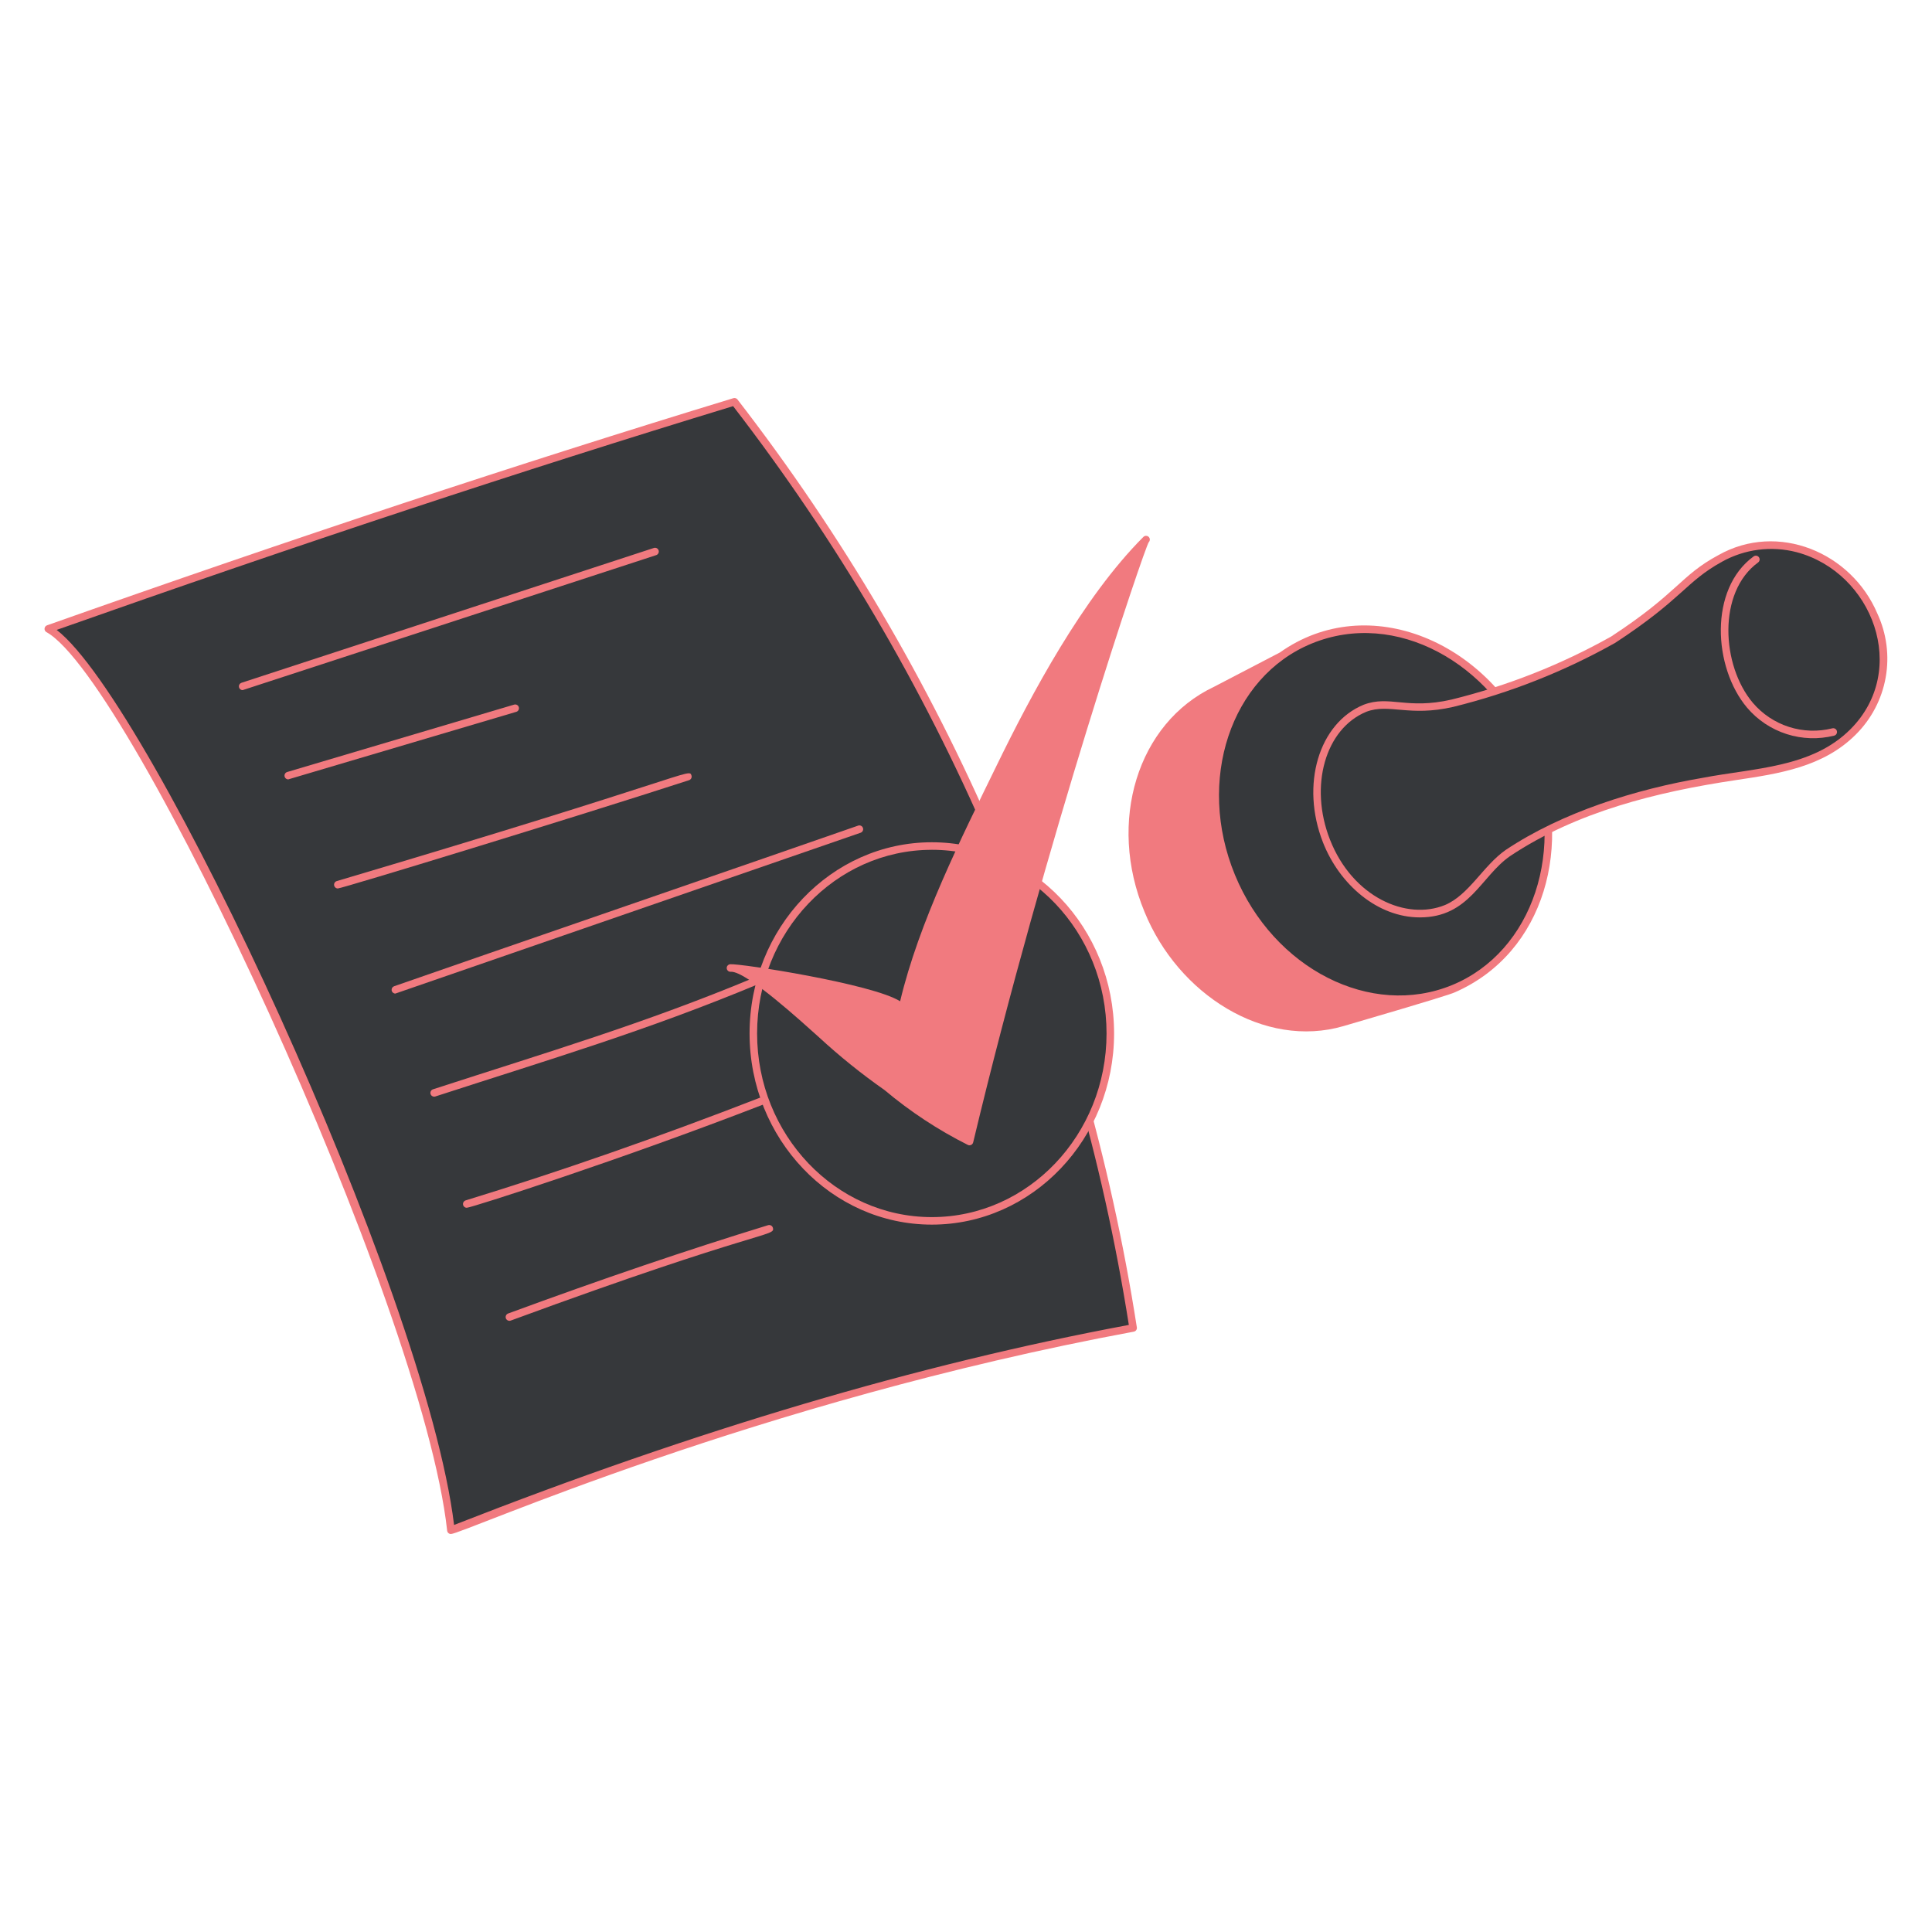
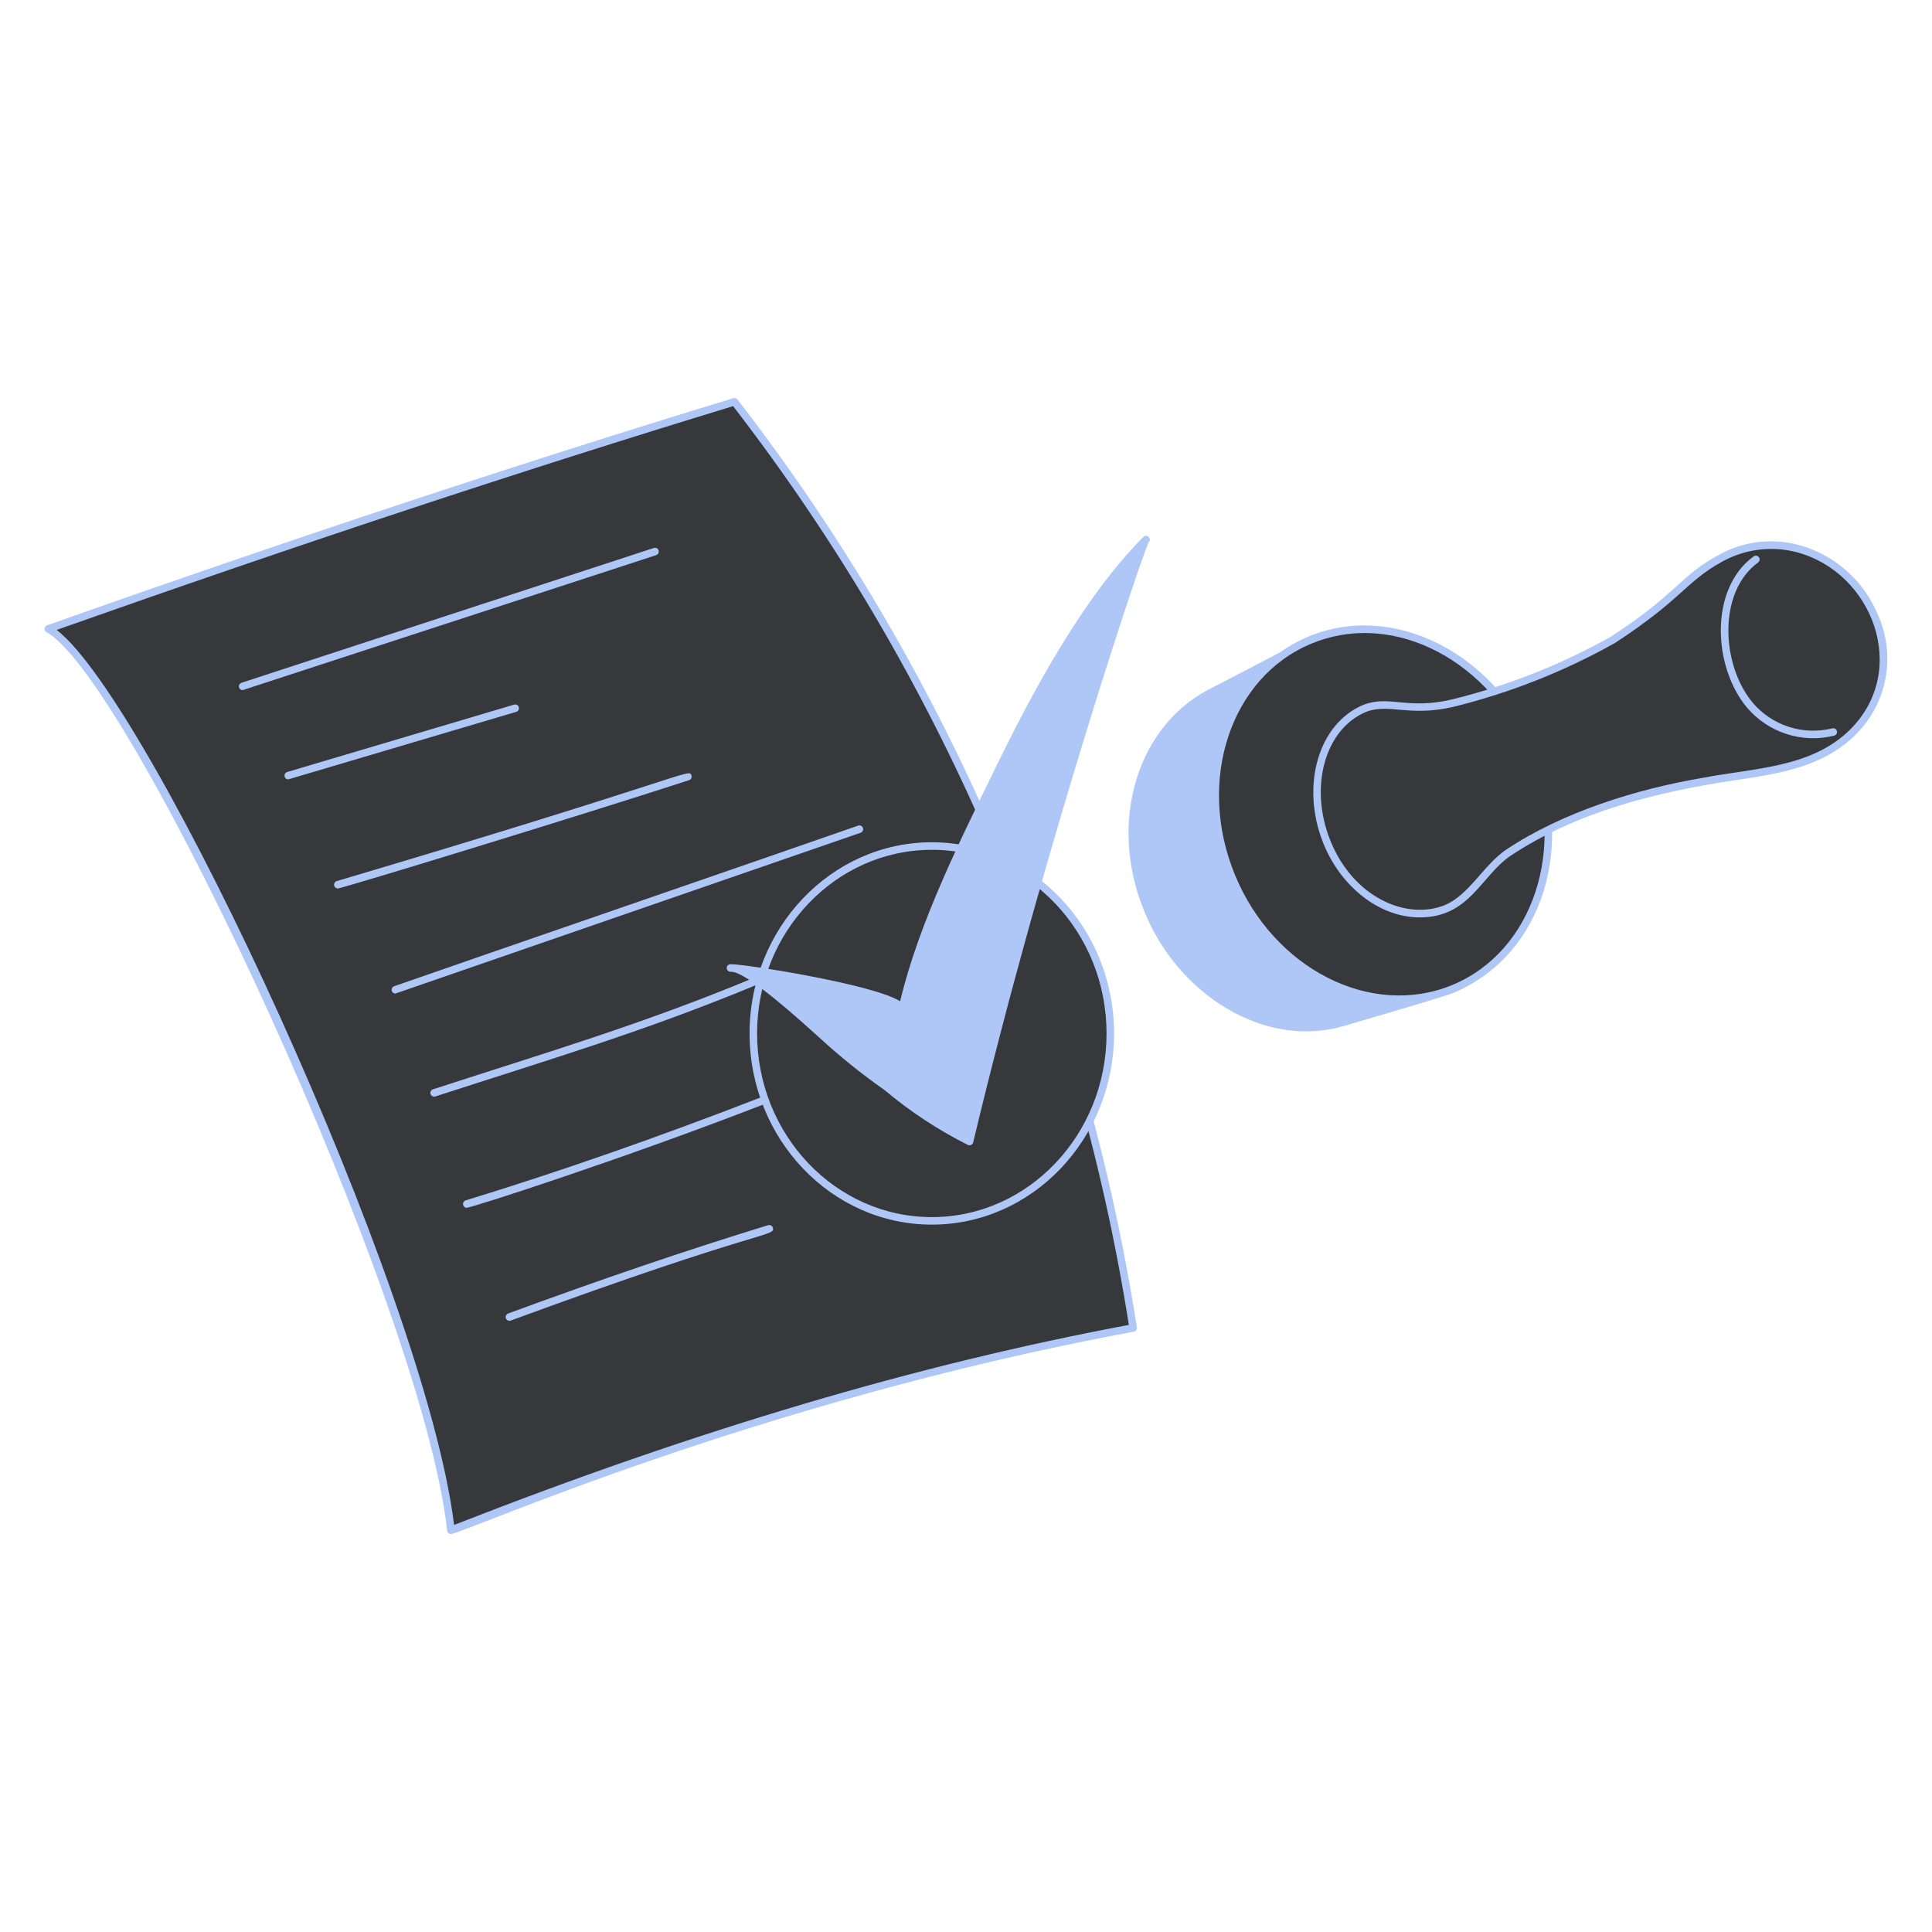
<svg xmlns="http://www.w3.org/2000/svg" width="174" height="174" viewBox="0 0 174 174" fill="none">
  <path d="M40.609 137.817C60.614 129.958 80.89 123.528 102.052 119.599C97.333 89.205 84.98 60.506 66.15 36.185C45.342 42.527 24.801 49.404 4.35 56.639C12.298 61.013 38.376 117.451 40.609 137.817Z" fill="#36383B" />
-   <path d="M40.609 138.157C40.525 138.157 40.445 138.126 40.382 138.07C40.32 138.014 40.281 137.937 40.272 137.854C38.029 117.398 11.816 61.135 4.186 56.934C4.129 56.902 4.082 56.854 4.051 56.797C4.021 56.739 4.007 56.674 4.012 56.609C4.018 56.544 4.042 56.481 4.081 56.429C4.121 56.378 4.175 56.339 4.237 56.317C26.482 48.448 46.702 41.761 66.051 35.86C66.117 35.84 66.187 35.841 66.253 35.862C66.319 35.883 66.376 35.923 66.418 35.977C85.27 60.35 97.644 89.1 102.387 119.546C102.401 119.633 102.38 119.722 102.329 119.794C102.278 119.866 102.201 119.916 102.114 119.931C67.983 126.268 41.651 138.157 40.609 138.157ZM5.102 56.731C13.613 63.264 38.32 116.268 40.895 137.34C62.751 128.777 82.636 122.882 101.666 119.325C96.915 89.189 84.659 60.734 66.025 36.578C46.938 42.398 27 48.993 5.102 56.731Z" fill="#f17a7f" />
-   <path d="M21.855 62.154C21.774 62.154 21.696 62.125 21.635 62.073C21.574 62.021 21.533 61.948 21.521 61.869C21.508 61.789 21.524 61.708 21.566 61.639C21.607 61.571 21.672 61.519 21.748 61.493L58.899 49.347C58.984 49.323 59.074 49.332 59.152 49.373C59.23 49.415 59.288 49.484 59.316 49.568C59.343 49.651 59.337 49.742 59.298 49.822C59.26 49.901 59.192 49.962 59.11 49.992L21.855 62.154Z" fill="#f17a7f" />
-   <path d="M25.962 70.193C25.881 70.193 25.802 70.164 25.74 70.11C25.678 70.057 25.638 69.983 25.626 69.902C25.615 69.822 25.632 69.739 25.676 69.671C25.72 69.602 25.788 69.551 25.866 69.528L46.317 63.456C46.402 63.434 46.492 63.447 46.568 63.49C46.644 63.533 46.7 63.604 46.725 63.688C46.75 63.772 46.741 63.862 46.701 63.94C46.661 64.018 46.593 64.077 46.51 64.105L25.962 70.193Z" fill="#f17a7f" />
-   <path d="M30.427 80.017C30.346 80.017 30.267 79.988 30.205 79.934C30.143 79.881 30.103 79.807 30.091 79.726C30.079 79.646 30.097 79.563 30.141 79.495C30.185 79.426 30.253 79.375 30.331 79.352C62.286 69.874 62.051 69.147 62.275 69.838C62.303 69.923 62.296 70.016 62.255 70.096C62.214 70.177 62.143 70.237 62.058 70.265C51.699 73.63 30.793 80.017 30.427 80.017Z" fill="#f17a7f" />
-   <path d="M35.607 89.483C35.528 89.483 35.45 89.454 35.389 89.403C35.328 89.351 35.287 89.28 35.273 89.201C35.26 89.122 35.275 89.041 35.315 88.972C35.356 88.903 35.42 88.85 35.495 88.823C42.641 86.322 70.148 76.856 77.291 74.355C77.375 74.327 77.468 74.333 77.548 74.373C77.628 74.412 77.689 74.481 77.718 74.565C77.748 74.649 77.743 74.741 77.705 74.822C77.667 74.903 77.599 74.965 77.515 74.996L35.607 89.483Z" fill="#f17a7f" />
-   <path d="M38.986 98.109C49.513 94.688 57.879 92.23 67.985 88.027C68.026 88.009 68.07 88 68.115 88C68.159 88 68.203 88.009 68.245 88.026C68.327 88.061 68.393 88.127 68.429 88.209C68.446 88.251 68.455 88.295 68.455 88.339C68.456 88.384 68.447 88.428 68.43 88.469C68.413 88.51 68.388 88.548 68.356 88.579C68.325 88.611 68.287 88.636 68.246 88.653C58.125 92.863 49.767 95.321 39.196 98.754C39.111 98.778 39.021 98.769 38.943 98.727C38.865 98.686 38.807 98.616 38.779 98.533C38.752 98.449 38.758 98.358 38.797 98.279C38.835 98.2 38.903 98.139 38.986 98.109Z" fill="#f17a7f" />
-   <path d="M42.038 108.774C41.956 108.774 41.878 108.745 41.816 108.692C41.755 108.639 41.714 108.565 41.702 108.485C41.69 108.404 41.707 108.322 41.751 108.254C41.794 108.185 41.861 108.134 41.938 108.11C50.52 105.476 59.218 102.44 68.528 98.83C68.612 98.801 68.703 98.805 68.784 98.841C68.864 98.878 68.927 98.944 68.96 99.027C68.992 99.109 68.99 99.201 68.955 99.282C68.921 99.364 68.855 99.428 68.774 99.463C55.887 104.46 42.449 108.774 42.038 108.774Z" fill="#f17a7f" />
-   <path d="M45.762 118.297C54.251 115.174 61.911 112.572 69.179 110.342C69.265 110.317 69.357 110.326 69.437 110.368C69.516 110.41 69.576 110.481 69.603 110.567C69.857 111.397 68.754 110.567 45.997 118.934C45.955 118.949 45.911 118.956 45.866 118.954C45.822 118.953 45.778 118.942 45.737 118.923C45.697 118.905 45.66 118.878 45.63 118.846C45.6 118.813 45.576 118.774 45.561 118.733C45.546 118.691 45.538 118.646 45.54 118.602C45.542 118.557 45.553 118.514 45.571 118.473C45.59 118.433 45.616 118.396 45.649 118.366C45.682 118.336 45.72 118.312 45.762 118.297Z" fill="#f17a7f" />
+   <path d="M40.609 138.157C40.525 138.157 40.445 138.126 40.382 138.07C40.32 138.014 40.281 137.937 40.272 137.854C38.029 117.398 11.816 61.135 4.186 56.934C4.129 56.902 4.082 56.854 4.051 56.797C4.021 56.739 4.007 56.674 4.012 56.609C4.018 56.544 4.042 56.481 4.081 56.429C4.121 56.378 4.175 56.339 4.237 56.317C26.482 48.448 46.702 41.761 66.051 35.86C66.117 35.84 66.187 35.841 66.253 35.862C66.319 35.883 66.376 35.923 66.418 35.977C85.27 60.35 97.644 89.1 102.387 119.546C102.401 119.633 102.38 119.722 102.329 119.794C102.278 119.866 102.201 119.916 102.114 119.931C67.983 126.268 41.651 138.157 40.609 138.157ZM5.102 56.731C13.613 63.264 38.32 116.268 40.895 137.34C62.751 128.777 82.636 122.882 101.666 119.325C96.915 89.189 84.659 60.734 66.025 36.578C46.938 42.398 27 48.993 5.102 56.731Z" fill="#AEC7F6" />
+   <path d="M21.855 62.154C21.774 62.154 21.696 62.125 21.635 62.073C21.574 62.021 21.533 61.948 21.521 61.869C21.508 61.789 21.524 61.708 21.566 61.639C21.607 61.571 21.672 61.519 21.748 61.493L58.899 49.347C58.984 49.323 59.074 49.332 59.152 49.373C59.23 49.415 59.288 49.484 59.316 49.568C59.343 49.651 59.337 49.742 59.298 49.822C59.26 49.901 59.192 49.962 59.11 49.992L21.855 62.154Z" fill="#AEC7F6" />
+   <path d="M25.962 70.193C25.881 70.193 25.802 70.164 25.74 70.11C25.678 70.057 25.638 69.983 25.626 69.902C25.615 69.822 25.632 69.739 25.676 69.671C25.72 69.602 25.788 69.551 25.866 69.528L46.317 63.456C46.402 63.434 46.492 63.447 46.568 63.49C46.644 63.533 46.7 63.604 46.725 63.688C46.75 63.772 46.741 63.862 46.701 63.94C46.661 64.018 46.593 64.077 46.51 64.105L25.962 70.193Z" fill="#AEC7F6" />
+   <path d="M30.427 80.017C30.346 80.017 30.267 79.988 30.205 79.934C30.143 79.881 30.103 79.807 30.091 79.726C30.079 79.646 30.097 79.563 30.141 79.495C30.185 79.426 30.253 79.375 30.331 79.352C62.286 69.874 62.051 69.147 62.275 69.838C62.303 69.923 62.296 70.016 62.255 70.096C62.214 70.177 62.143 70.237 62.058 70.265C51.699 73.63 30.793 80.017 30.427 80.017Z" fill="#AEC7F6" />
+   <path d="M35.607 89.483C35.528 89.483 35.45 89.454 35.389 89.403C35.328 89.351 35.287 89.28 35.273 89.201C35.26 89.122 35.275 89.041 35.315 88.972C35.356 88.903 35.42 88.85 35.495 88.823C42.641 86.322 70.148 76.856 77.291 74.355C77.375 74.327 77.468 74.333 77.548 74.373C77.628 74.412 77.689 74.481 77.718 74.565C77.748 74.649 77.743 74.741 77.705 74.822C77.667 74.903 77.599 74.965 77.515 74.996L35.607 89.483Z" fill="#AEC7F6" />
+   <path d="M38.986 98.109C49.513 94.688 57.879 92.23 67.985 88.027C68.026 88.009 68.07 88 68.115 88C68.159 88 68.203 88.009 68.245 88.026C68.327 88.061 68.393 88.127 68.429 88.209C68.446 88.251 68.455 88.295 68.455 88.339C68.456 88.384 68.447 88.428 68.43 88.469C68.413 88.51 68.388 88.548 68.356 88.579C68.325 88.611 68.287 88.636 68.246 88.653C58.125 92.863 49.767 95.321 39.196 98.754C39.111 98.778 39.021 98.769 38.943 98.727C38.865 98.686 38.807 98.616 38.779 98.533C38.752 98.449 38.758 98.358 38.797 98.279C38.835 98.2 38.903 98.139 38.986 98.109Z" fill="#AEC7F6" />
+   <path d="M42.038 108.774C41.956 108.774 41.878 108.745 41.816 108.692C41.755 108.639 41.714 108.565 41.702 108.485C41.69 108.404 41.707 108.322 41.751 108.254C41.794 108.185 41.861 108.134 41.938 108.11C50.52 105.476 59.218 102.44 68.528 98.83C68.612 98.801 68.703 98.805 68.784 98.841C68.864 98.878 68.927 98.944 68.96 99.027C68.992 99.109 68.99 99.201 68.955 99.282C68.921 99.364 68.855 99.428 68.774 99.463C55.887 104.46 42.449 108.774 42.038 108.774Z" fill="#AEC7F6" />
+   <path d="M45.762 118.297C54.251 115.174 61.911 112.572 69.179 110.342C69.265 110.317 69.357 110.326 69.437 110.368C69.516 110.41 69.576 110.481 69.603 110.567C69.857 111.397 68.754 110.567 45.997 118.934C45.955 118.949 45.911 118.956 45.866 118.954C45.822 118.953 45.778 118.942 45.737 118.923C45.697 118.905 45.66 118.878 45.63 118.846C45.6 118.813 45.576 118.774 45.561 118.733C45.546 118.691 45.538 118.646 45.54 118.602C45.542 118.557 45.553 118.514 45.571 118.473C45.59 118.433 45.616 118.396 45.649 118.366C45.682 118.336 45.72 118.312 45.762 118.297Z" fill="#AEC7F6" />
  <path d="M83.923 109.953C92.801 109.953 99.998 102.396 99.998 93.074C99.998 83.752 92.801 76.195 83.923 76.195C75.044 76.195 67.848 83.752 67.848 93.074C67.848 102.396 75.044 109.953 83.923 109.953Z" fill="#36383B" />
-   <path d="M83.923 110.292C74.875 110.292 67.508 102.568 67.508 93.074C67.508 83.579 74.871 75.856 83.923 75.856C92.974 75.856 100.337 83.579 100.337 93.074C100.337 102.568 92.973 110.292 83.923 110.292ZM83.923 76.536C75.245 76.536 68.186 83.956 68.186 93.075C68.186 102.195 75.245 109.616 83.923 109.616C92.6 109.616 99.658 102.196 99.658 93.075C99.658 83.955 92.599 76.534 83.923 76.534V76.536Z" fill="#f17a7f" />
-   <path d="M102.972 48.359C97.517 53.824 92.88 62.541 89.78 68.902C86.544 75.534 82.761 83.058 81.067 90.178C78.61 88.612 66.684 86.76 65.762 86.842C65.673 86.849 65.589 86.892 65.531 86.96C65.472 87.028 65.444 87.117 65.451 87.207C65.457 87.297 65.5 87.38 65.568 87.439C65.637 87.497 65.726 87.526 65.816 87.519C67.216 87.432 72.4 92.205 73.758 93.416C75.617 95.131 77.59 96.719 79.662 98.171C81.966 100.109 84.489 101.77 87.18 103.12C87.225 103.14 87.275 103.149 87.325 103.148C87.399 103.146 87.472 103.12 87.53 103.073C87.588 103.026 87.629 102.961 87.646 102.888C94.157 75.65 103.132 49.184 103.461 48.83C103.508 48.782 103.539 48.721 103.552 48.655C103.564 48.589 103.556 48.52 103.529 48.459C103.502 48.397 103.457 48.345 103.401 48.309C103.344 48.273 103.278 48.254 103.211 48.256C103.166 48.257 103.122 48.266 103.081 48.284C103.04 48.302 103.003 48.327 102.972 48.359Z" fill="#f17a7f" />
+   <path d="M83.923 110.292C74.875 110.292 67.508 102.568 67.508 93.074C67.508 83.579 74.871 75.856 83.923 75.856C92.974 75.856 100.337 83.579 100.337 93.074C100.337 102.568 92.973 110.292 83.923 110.292ZM83.923 76.536C75.245 76.536 68.186 83.956 68.186 93.075C68.186 102.195 75.245 109.616 83.923 109.616C92.6 109.616 99.658 102.196 99.658 93.075C99.658 83.955 92.599 76.534 83.923 76.534V76.536Z" fill="#AEC7F6" />
+   <path d="M102.972 48.359C97.517 53.824 92.88 62.541 89.78 68.902C86.544 75.534 82.761 83.058 81.067 90.178C78.61 88.612 66.684 86.76 65.762 86.842C65.673 86.849 65.589 86.892 65.531 86.96C65.472 87.028 65.444 87.117 65.451 87.207C65.457 87.297 65.5 87.38 65.568 87.439C65.637 87.497 65.726 87.526 65.816 87.519C67.216 87.432 72.4 92.205 73.758 93.416C75.617 95.131 77.59 96.719 79.662 98.171C81.966 100.109 84.489 101.77 87.18 103.12C87.225 103.14 87.275 103.149 87.325 103.148C87.399 103.146 87.472 103.12 87.53 103.073C87.588 103.026 87.629 102.961 87.646 102.888C94.157 75.65 103.132 49.184 103.461 48.83C103.508 48.782 103.539 48.721 103.552 48.655C103.564 48.589 103.556 48.52 103.529 48.459C103.502 48.397 103.457 48.345 103.401 48.309C103.344 48.273 103.278 48.254 103.211 48.256C103.166 48.257 103.122 48.266 103.081 48.284C103.04 48.302 103.003 48.327 102.972 48.359Z" fill="#AEC7F6" />
  <path d="M130.904 89.033C138.385 85.956 141.56 76.436 137.994 67.771C134.43 59.104 125.476 54.573 117.995 57.65C110.514 60.727 107.339 70.248 110.904 78.913C114.469 87.58 123.424 92.111 130.904 89.033Z" fill="#36383B" />
-   <path d="M138.308 67.64C134.259 57.798 123.234 53.111 115.265 58.766L109.319 61.863C102.446 65.114 99.706 74.014 103.077 82.124C106.107 89.569 113.88 94.488 120.999 92.412C129.037 90.063 130.633 89.541 130.999 89.383C139.216 85.808 141.723 75.933 138.308 67.64ZM130.775 88.719C123.479 91.72 114.706 87.263 111.218 78.784C107.73 70.305 110.828 60.964 118.123 57.962C125.722 54.838 134.329 59.752 137.68 67.898C141.168 76.378 138.069 85.719 130.775 88.719Z" fill="#f17a7f" />
+   <path d="M138.308 67.64C134.259 57.798 123.234 53.111 115.265 58.766L109.319 61.863C102.446 65.114 99.706 74.014 103.077 82.124C106.107 89.569 113.88 94.488 120.999 92.412C129.037 90.063 130.633 89.541 130.999 89.383C139.216 85.808 141.723 75.933 138.308 67.64ZM130.775 88.719C123.479 91.72 114.706 87.263 111.218 78.784C107.73 70.305 110.828 60.964 118.123 57.962C125.722 54.838 134.329 59.752 137.68 67.898C141.168 76.378 138.069 85.719 130.775 88.719Z" fill="#AEC7F6" />
  <path d="M154.924 50.294C151.485 52.192 151.07 53.829 145.276 57.618C140.724 60.147 135.86 62.07 130.809 63.336C129.605 63.592 128.377 63.712 127.147 63.693C125.718 63.606 124.371 63.225 122.95 63.78C118.997 65.329 117.502 70.746 119.47 75.747C121.438 80.749 126.356 83.451 130.276 81.82C132.605 80.851 133.745 78.228 135.813 76.819C137.928 75.393 140.206 74.224 142.599 73.339C155.224 68.574 161.871 70.946 166.89 65.927C172.442 60.376 168.88 51.237 161.89 49.405C159.54 48.797 157.046 49.115 154.924 50.294Z" fill="#36383B" />
-   <path d="M127.873 82.623C124.079 82.623 120.648 79.683 119.151 75.872C117.116 70.692 118.763 65.127 122.821 63.467C125.159 62.589 126.694 63.937 130.732 63.003C135.759 61.768 140.595 59.858 145.108 57.324C151.165 53.362 151.309 51.856 154.758 49.998C160.124 46.967 166.742 49.752 169.077 55.253C169.914 57.051 170.177 59.064 169.828 61.017C169.479 62.97 168.536 64.767 167.127 66.164C164.208 69.083 160.222 69.676 156.366 70.253C149.232 71.315 141.997 73.105 135.997 77.105C133.36 78.936 132.336 82.622 127.873 82.623ZM123.068 64.098C119.36 65.616 117.882 70.787 119.782 75.623C121.815 80.797 126.667 82.931 130.144 81.506C132.308 80.591 133.583 77.955 135.616 76.541C140.719 73.139 147.301 71.087 153.346 70.054C157.982 69.163 163.177 69.16 166.648 65.683C171.983 60.349 168.657 51.544 161.801 49.729C159.535 49.143 157.13 49.452 155.085 50.592C151.779 52.419 151.567 53.91 145.462 57.901C140.885 60.47 135.982 62.408 130.885 63.663C126.917 64.58 125.115 63.331 123.068 64.098Z" fill="#f17a7f" />
-   <path d="M157.346 63.736C154.283 60.1 153.908 53.04 157.937 50.11C158.01 50.057 158.101 50.035 158.19 50.049C158.279 50.063 158.358 50.112 158.411 50.185C158.464 50.258 158.486 50.348 158.472 50.437C158.458 50.526 158.409 50.606 158.336 50.659C154.671 53.325 155.03 59.937 157.861 63.294C158.721 64.306 159.847 65.058 161.111 65.465C162.376 65.871 163.729 65.917 165.018 65.596C165.105 65.573 165.198 65.585 165.276 65.63C165.354 65.676 165.41 65.75 165.433 65.837C165.457 65.924 165.444 66.017 165.399 66.095C165.354 66.173 165.279 66.23 165.192 66.253C163.78 66.606 162.296 66.558 160.91 66.113C159.524 65.668 158.289 64.845 157.346 63.736Z" fill="#f17a7f" />
+   <path d="M127.873 82.623C124.079 82.623 120.648 79.683 119.151 75.872C117.116 70.692 118.763 65.127 122.821 63.467C125.159 62.589 126.694 63.937 130.732 63.003C135.759 61.768 140.595 59.858 145.108 57.324C151.165 53.362 151.309 51.856 154.758 49.998C160.124 46.967 166.742 49.752 169.077 55.253C169.914 57.051 170.177 59.064 169.828 61.017C169.479 62.97 168.536 64.767 167.127 66.164C164.208 69.083 160.222 69.676 156.366 70.253C149.232 71.315 141.997 73.105 135.997 77.105C133.36 78.936 132.336 82.622 127.873 82.623ZM123.068 64.098C119.36 65.616 117.882 70.787 119.782 75.623C121.815 80.797 126.667 82.931 130.144 81.506C132.308 80.591 133.583 77.955 135.616 76.541C140.719 73.139 147.301 71.087 153.346 70.054C157.982 69.163 163.177 69.16 166.648 65.683C171.983 60.349 168.657 51.544 161.801 49.729C159.535 49.143 157.13 49.452 155.085 50.592C151.779 52.419 151.567 53.91 145.462 57.901C140.885 60.47 135.982 62.408 130.885 63.663C126.917 64.58 125.115 63.331 123.068 64.098Z" fill="#AEC7F6" />
+   <path d="M157.346 63.736C154.283 60.1 153.908 53.04 157.937 50.11C158.01 50.057 158.101 50.035 158.19 50.049C158.279 50.063 158.358 50.112 158.411 50.185C158.464 50.258 158.486 50.348 158.472 50.437C158.458 50.526 158.409 50.606 158.336 50.659C154.671 53.325 155.03 59.937 157.861 63.294C158.721 64.306 159.847 65.058 161.111 65.465C162.376 65.871 163.729 65.917 165.018 65.596C165.105 65.573 165.198 65.585 165.276 65.63C165.354 65.676 165.41 65.75 165.433 65.837C165.457 65.924 165.444 66.017 165.399 66.095C165.354 66.173 165.279 66.23 165.192 66.253C163.78 66.606 162.296 66.558 160.91 66.113C159.524 65.668 158.289 64.845 157.346 63.736Z" fill="#AEC7F6" />
</svg>
